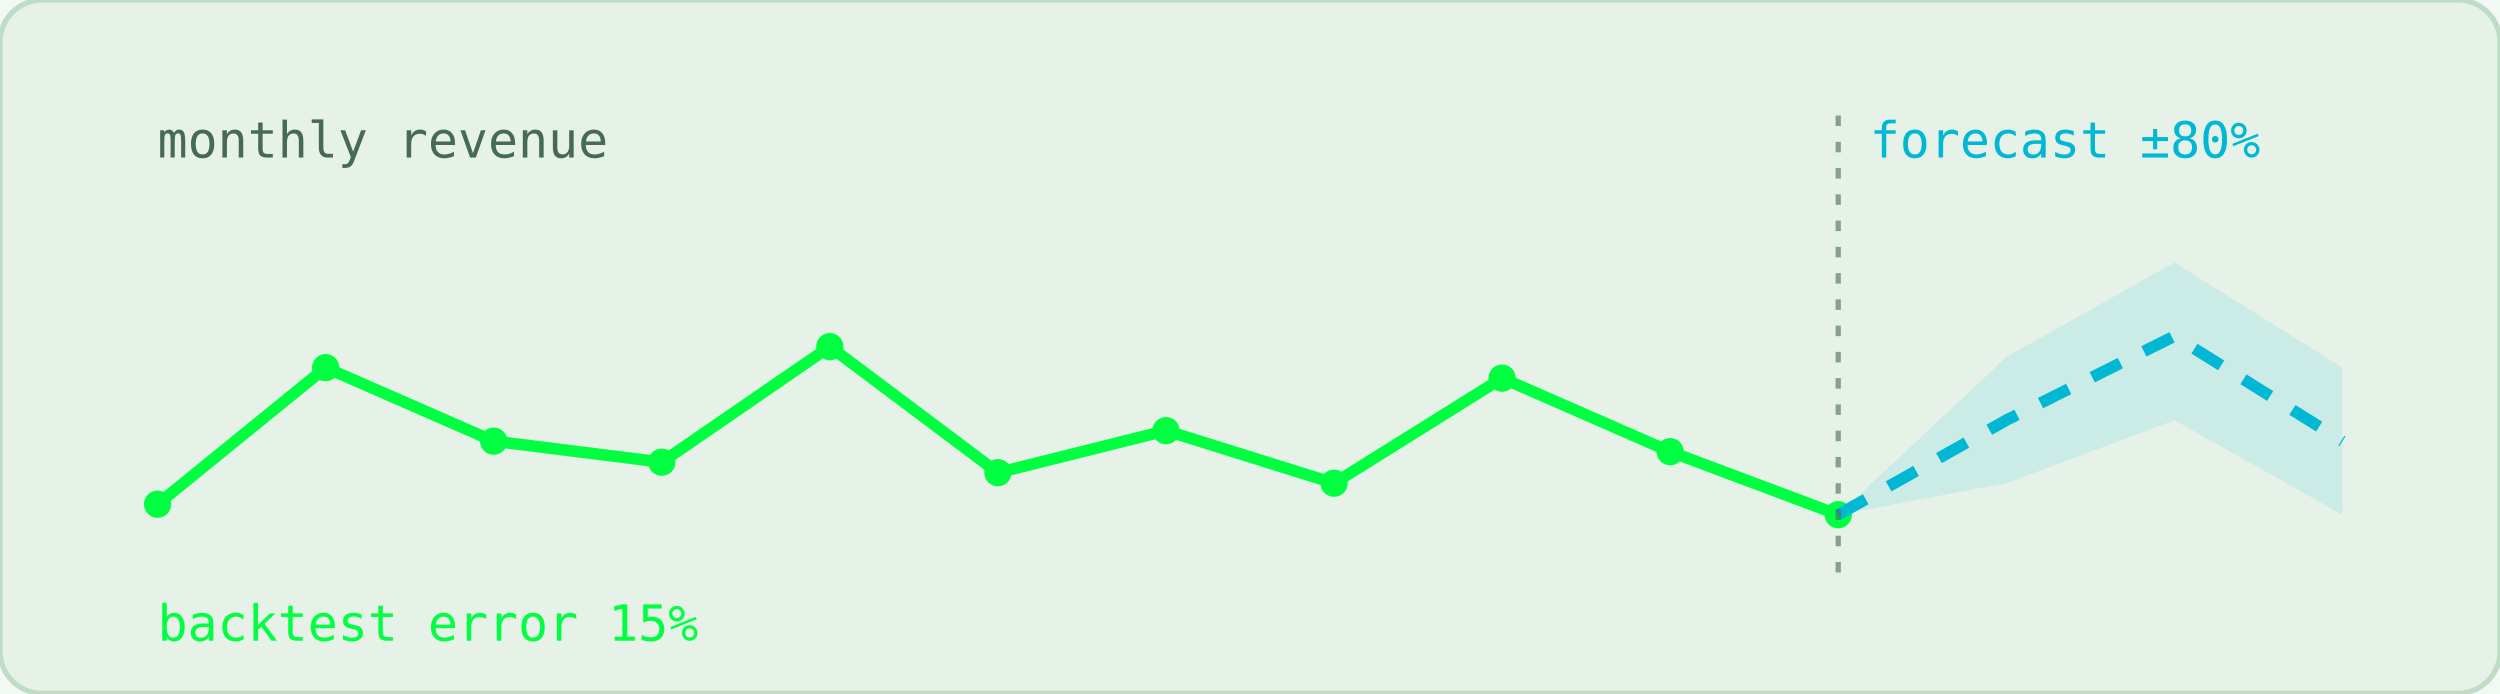
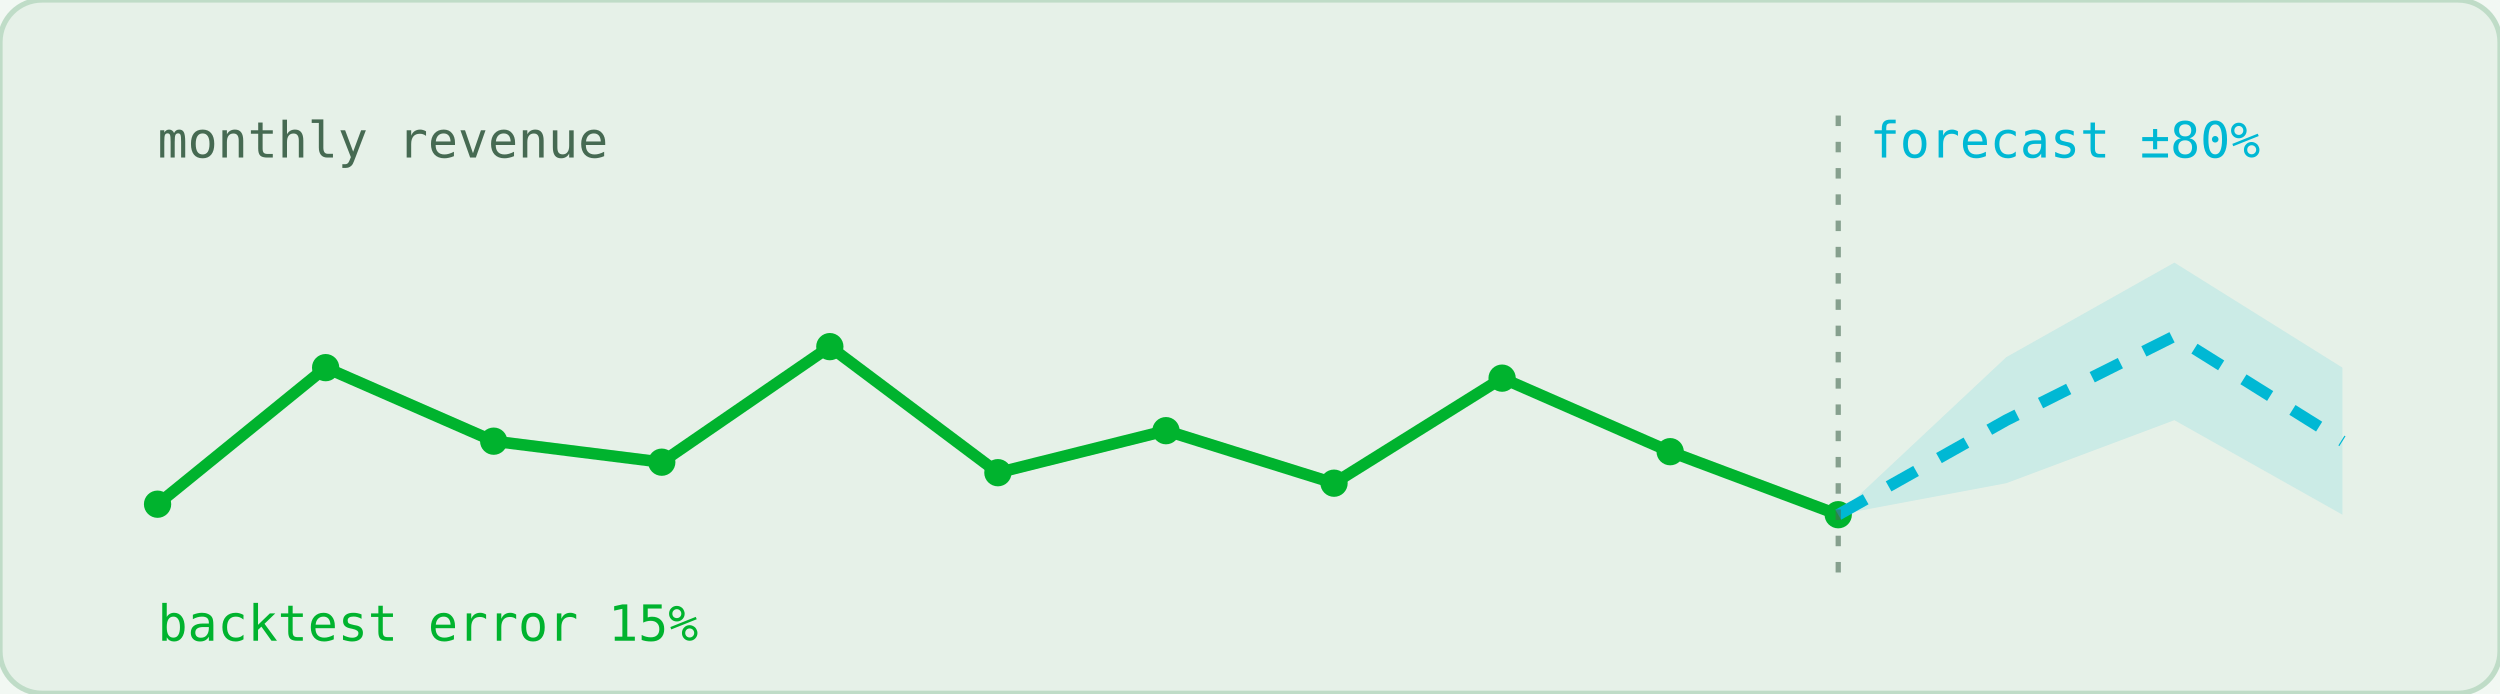
<svg xmlns="http://www.w3.org/2000/svg" viewBox="22 68 476 132" width="476" height="132" role="img" aria-label="GrowthScope, my first hackathon project">
  <style>
.t{font-family:ui-monospace,'JetBrains Mono','SF Mono',SFMono-Regular,Menlo,Consolas,monospace}
@keyframes pop{from{opacity:0;transform:translateY(4px)}to{opacity:1;transform:translateY(0)}}
@keyframes dash{to{stroke-dashoffset:-44}}
@keyframes ping{0%,100%{opacity:.15}50%{opacity:.6}}
.pop{animation:pop .5s ease-out both}
.dash{animation:dash 2.4s linear infinite}
.ping{animation:ping 2.6s ease-in-out infinite}
</style>
  <rect x="1" y="1" width="518" height="304" rx="12" fill="#f2f8f3" stroke="#bfdcc7" />
-   <rect x="1" y="1" width="518" height="3" rx="1.5" fill="#00ff41" opacity=".55" />
-   <rect x="22" y="20" width="34" height="34" rx="9" fill="#00ff41" />
+   <rect x="1" y="1" width="518" height="3" rx="1.5" fill="#00b32e" opacity=".55" />
+   <rect x="22" y="20" width="34" height="34" rx="9" fill="#00b32e" />
  <g transform="translate(27,25) scale(0.83)">
    <path d="M4 19V11M10 19V7M16 19V13M3 19h18" fill="none" stroke="#f2f8f3" stroke-width="2.1" stroke-linecap="round" />
  </g>
  <text class="t" x="68" y="36" font-size="14.5" fill="#0e1a13" font-weight="600">GrowthScope · First Hackathon</text>
  <text class="t" x="68" y="51" font-size="9" fill="#466a52" letter-spacing="1.1">PYTHON · FLASK · PANDAS · GEMINI</text>
  <rect x="22" y="68" width="476" height="132" rx="8" fill="#e6f1e8" stroke="#bfdcc7" />
  <clipPath id="c">
    <rect x="22" y="68" width="476" height="132" rx="8" />
  </clipPath>
  <g clip-path="url(#c)">
    <g transform="translate(22,68)">
      <path d="M350 98 L382 68 L414 50 L446 70 L446 98 L414 80 L382 92 Z" fill="#00b8d4" opacity=".12" />
-       <path d="M30 96 L62 70 L94 84 L126 88 L158 66 L190 90 L222 82 L254 92 L286 72 L318 86 L350 98" fill="none" stroke="#00ff41" stroke-width="2.2" stroke-linejoin="round" />
-       <circle cx="30" cy="96" r="2.6" fill="#00ff41" />
-       <circle cx="62" cy="70" r="2.6" fill="#00ff41" />
-       <circle cx="94" cy="84" r="2.6" fill="#00ff41" />
-       <circle cx="126" cy="88" r="2.6" fill="#00ff41" />
-       <circle cx="158" cy="66" r="2.6" fill="#00ff41" />
-       <circle cx="190" cy="90" r="2.6" fill="#00ff41" />
-       <circle cx="222" cy="82" r="2.6" fill="#00ff41" />
-       <circle cx="254" cy="92" r="2.6" fill="#00ff41" />
-       <circle cx="286" cy="72" r="2.6" fill="#00ff41" />
-       <circle cx="318" cy="86" r="2.6" fill="#00ff41" />
-       <circle cx="350" cy="98" r="2.6" fill="#00ff41" />
+       <path d="M30 96 L62 70 L94 84 L126 88 L158 66 L190 90 L222 82 L254 92 L286 72 L318 86 L350 98" fill="none" stroke="#00b32e" stroke-width="2.2" stroke-linejoin="round" />
+       <circle cx="30" cy="96" r="2.6" fill="#00b32e" />
+       <circle cx="62" cy="70" r="2.6" fill="#00b32e" />
+       <circle cx="94" cy="84" r="2.6" fill="#00b32e" />
+       <circle cx="126" cy="88" r="2.6" fill="#00b32e" />
+       <circle cx="158" cy="66" r="2.6" fill="#00b32e" />
+       <circle cx="190" cy="90" r="2.6" fill="#00b32e" />
+       <circle cx="222" cy="82" r="2.6" fill="#00b32e" />
+       <circle cx="254" cy="92" r="2.6" fill="#00b32e" />
+       <circle cx="286" cy="72" r="2.6" fill="#00b32e" />
+       <circle cx="318" cy="86" r="2.6" fill="#00b32e" />
+       <circle cx="350" cy="98" r="2.6" fill="#00b32e" />
      <path class="dash" d="M350 98 L382 80 L414 64 L446 84" fill="none" stroke="#00b8d4" stroke-width="2.2" stroke-dasharray="6 5" />
      <line x1="350" y1="22" x2="350" y2="112" stroke="#466a52" stroke-dasharray="2 3" opacity=".6" />
      <text class="t" x="356" y="30" font-size="9.5" fill="#00b8d4">forecast ±80%</text>
      <text class="t" x="30" y="30" font-size="9.5" fill="#466a52">monthly revenue</text>
-       <text class="t ping" x="30" y="122" font-size="9.5" fill="#00ff41">backtest error 15%</text>
+       <text class="t ping" x="30" y="122" font-size="9.5" fill="#00b32e">backtest error 15%</text>
    </g>
  </g>
  <text class="t" x="22" y="224" font-size="11.5" fill="#2b4635">My first hackathon and first vibe-coded app (ANU, 2025), kept as</text>
  <text class="t" x="22" y="242" font-size="11.5" fill="#2b4635">a benchmark. Revisited in 2026 with tests, a self-scoring revenue</text>
  <text class="t" x="22" y="260" font-size="11.5" fill="#2b4635">forecast, anomaly detection, and fixes for what I first shipped.</text>
  <line x1="22" y1="272" x2="498" y2="272" stroke="#bfdcc7" />
-   <text class="t" x="22" y="291" font-size="10.5" fill="#00ff41" opacity=".85">› github.com/Mayukh-D/GrowthScope</text>
+   <text class="t" x="22" y="291" font-size="10.5" fill="#00b32e" opacity=".85">› github.com/Mayukh-D/GrowthScope</text>
</svg>
